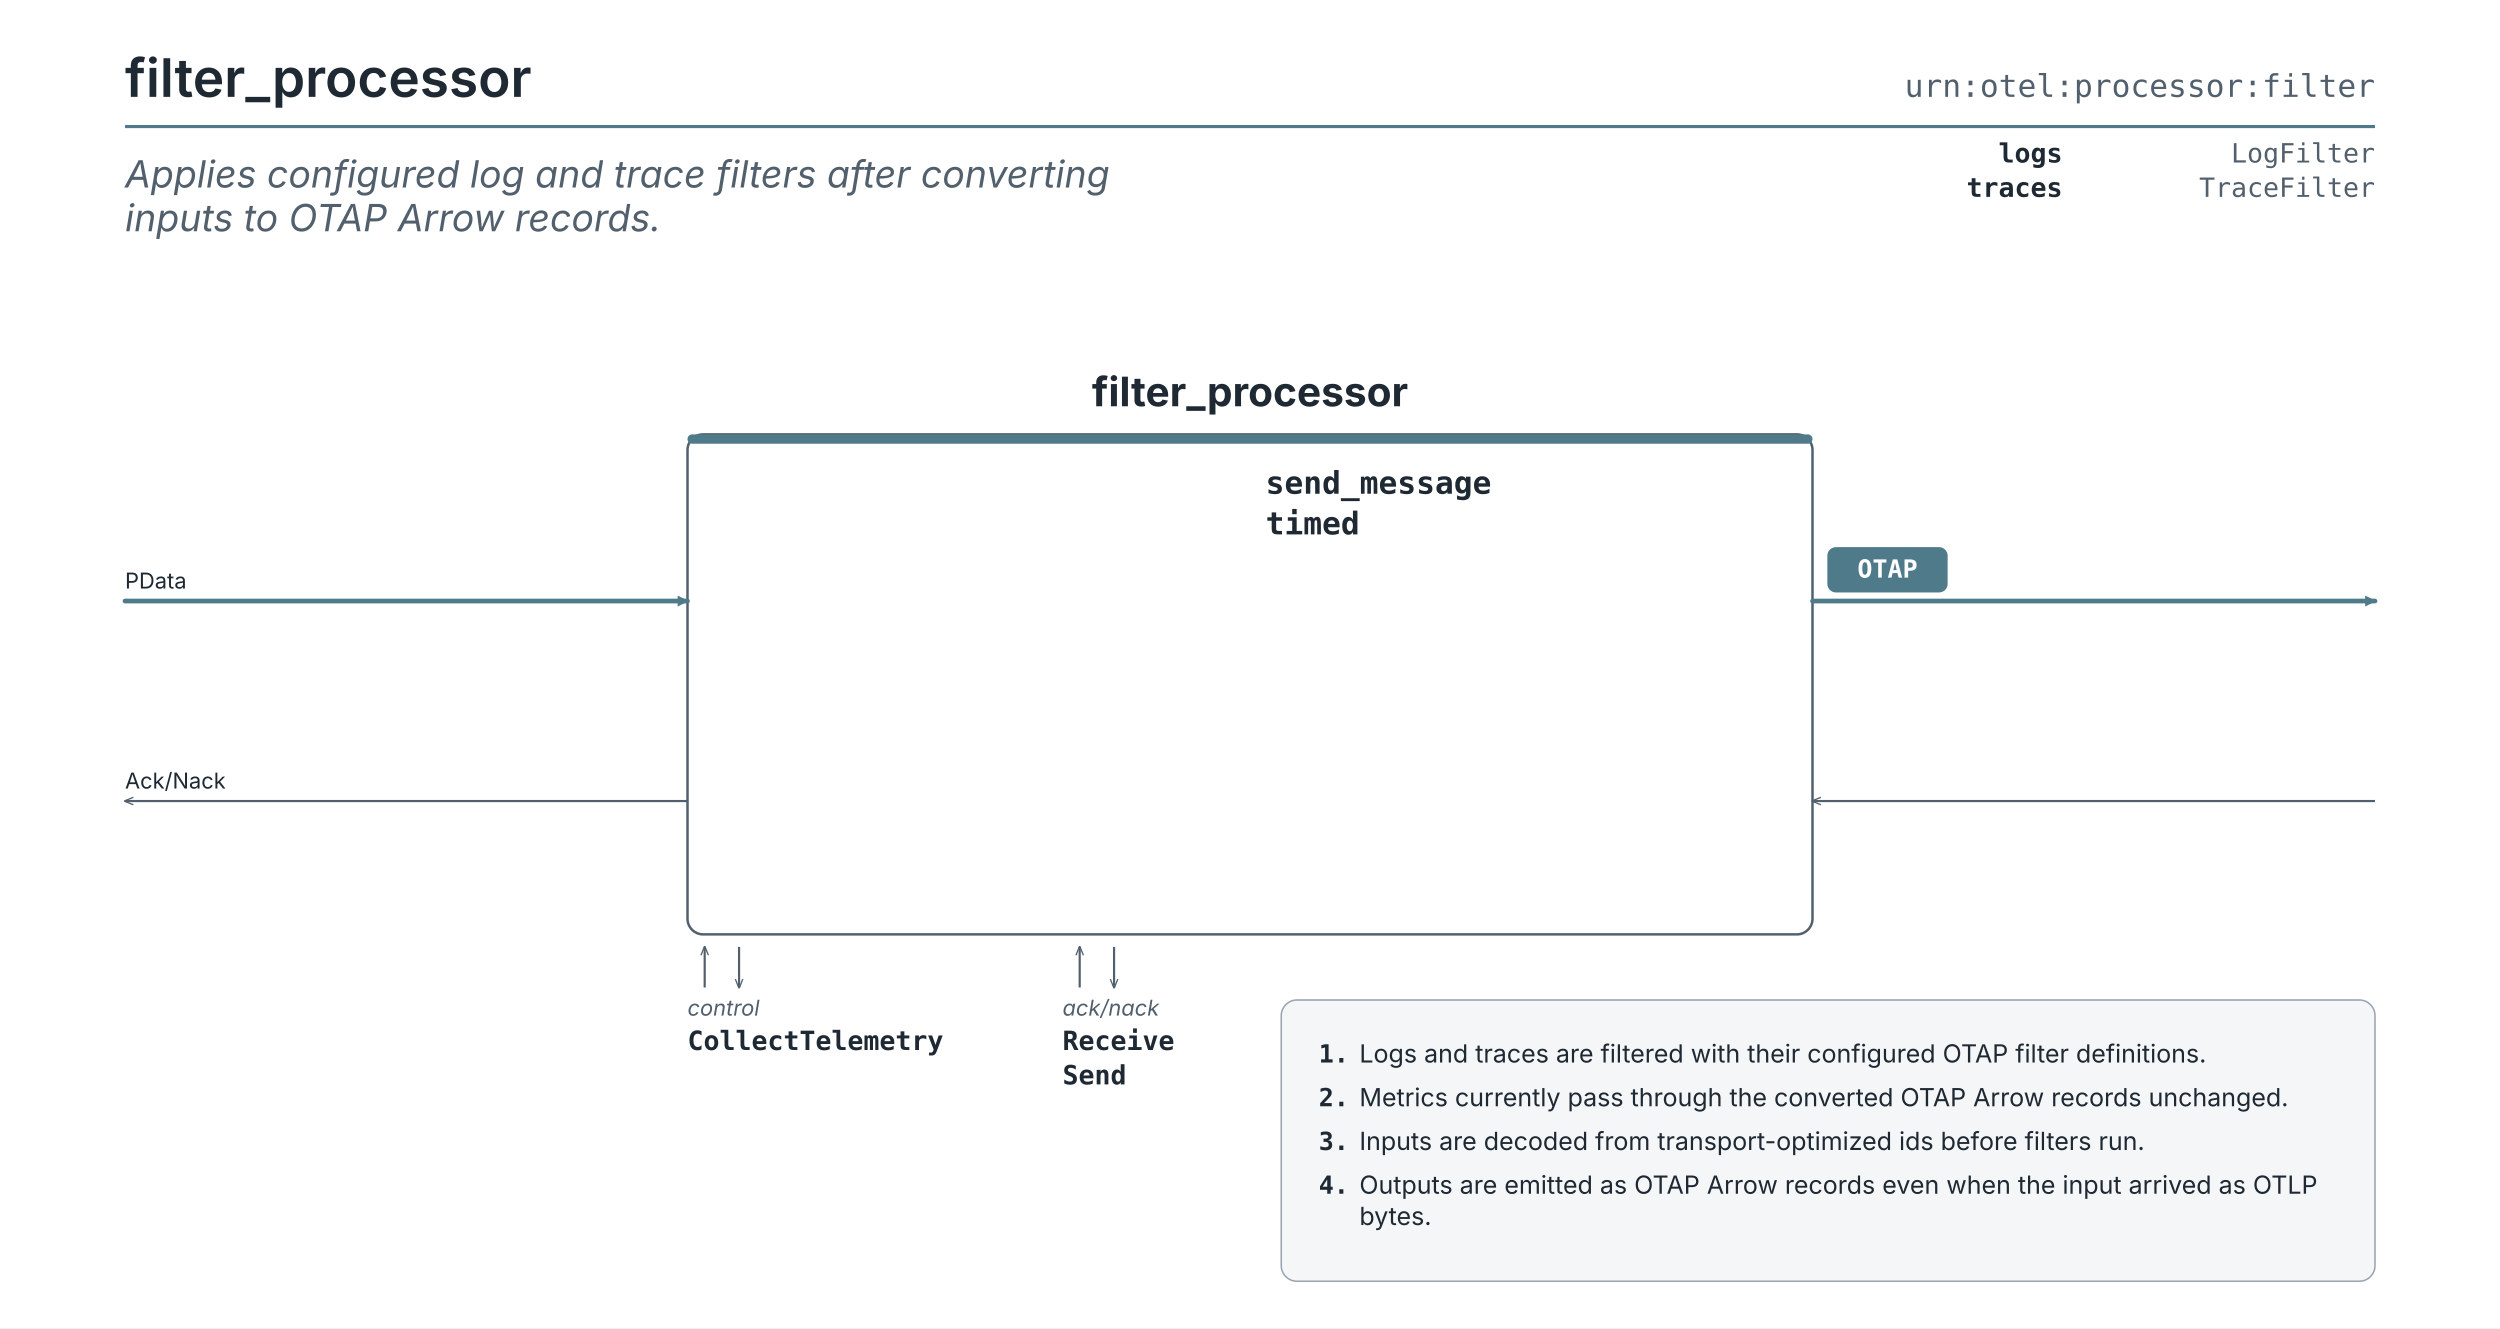
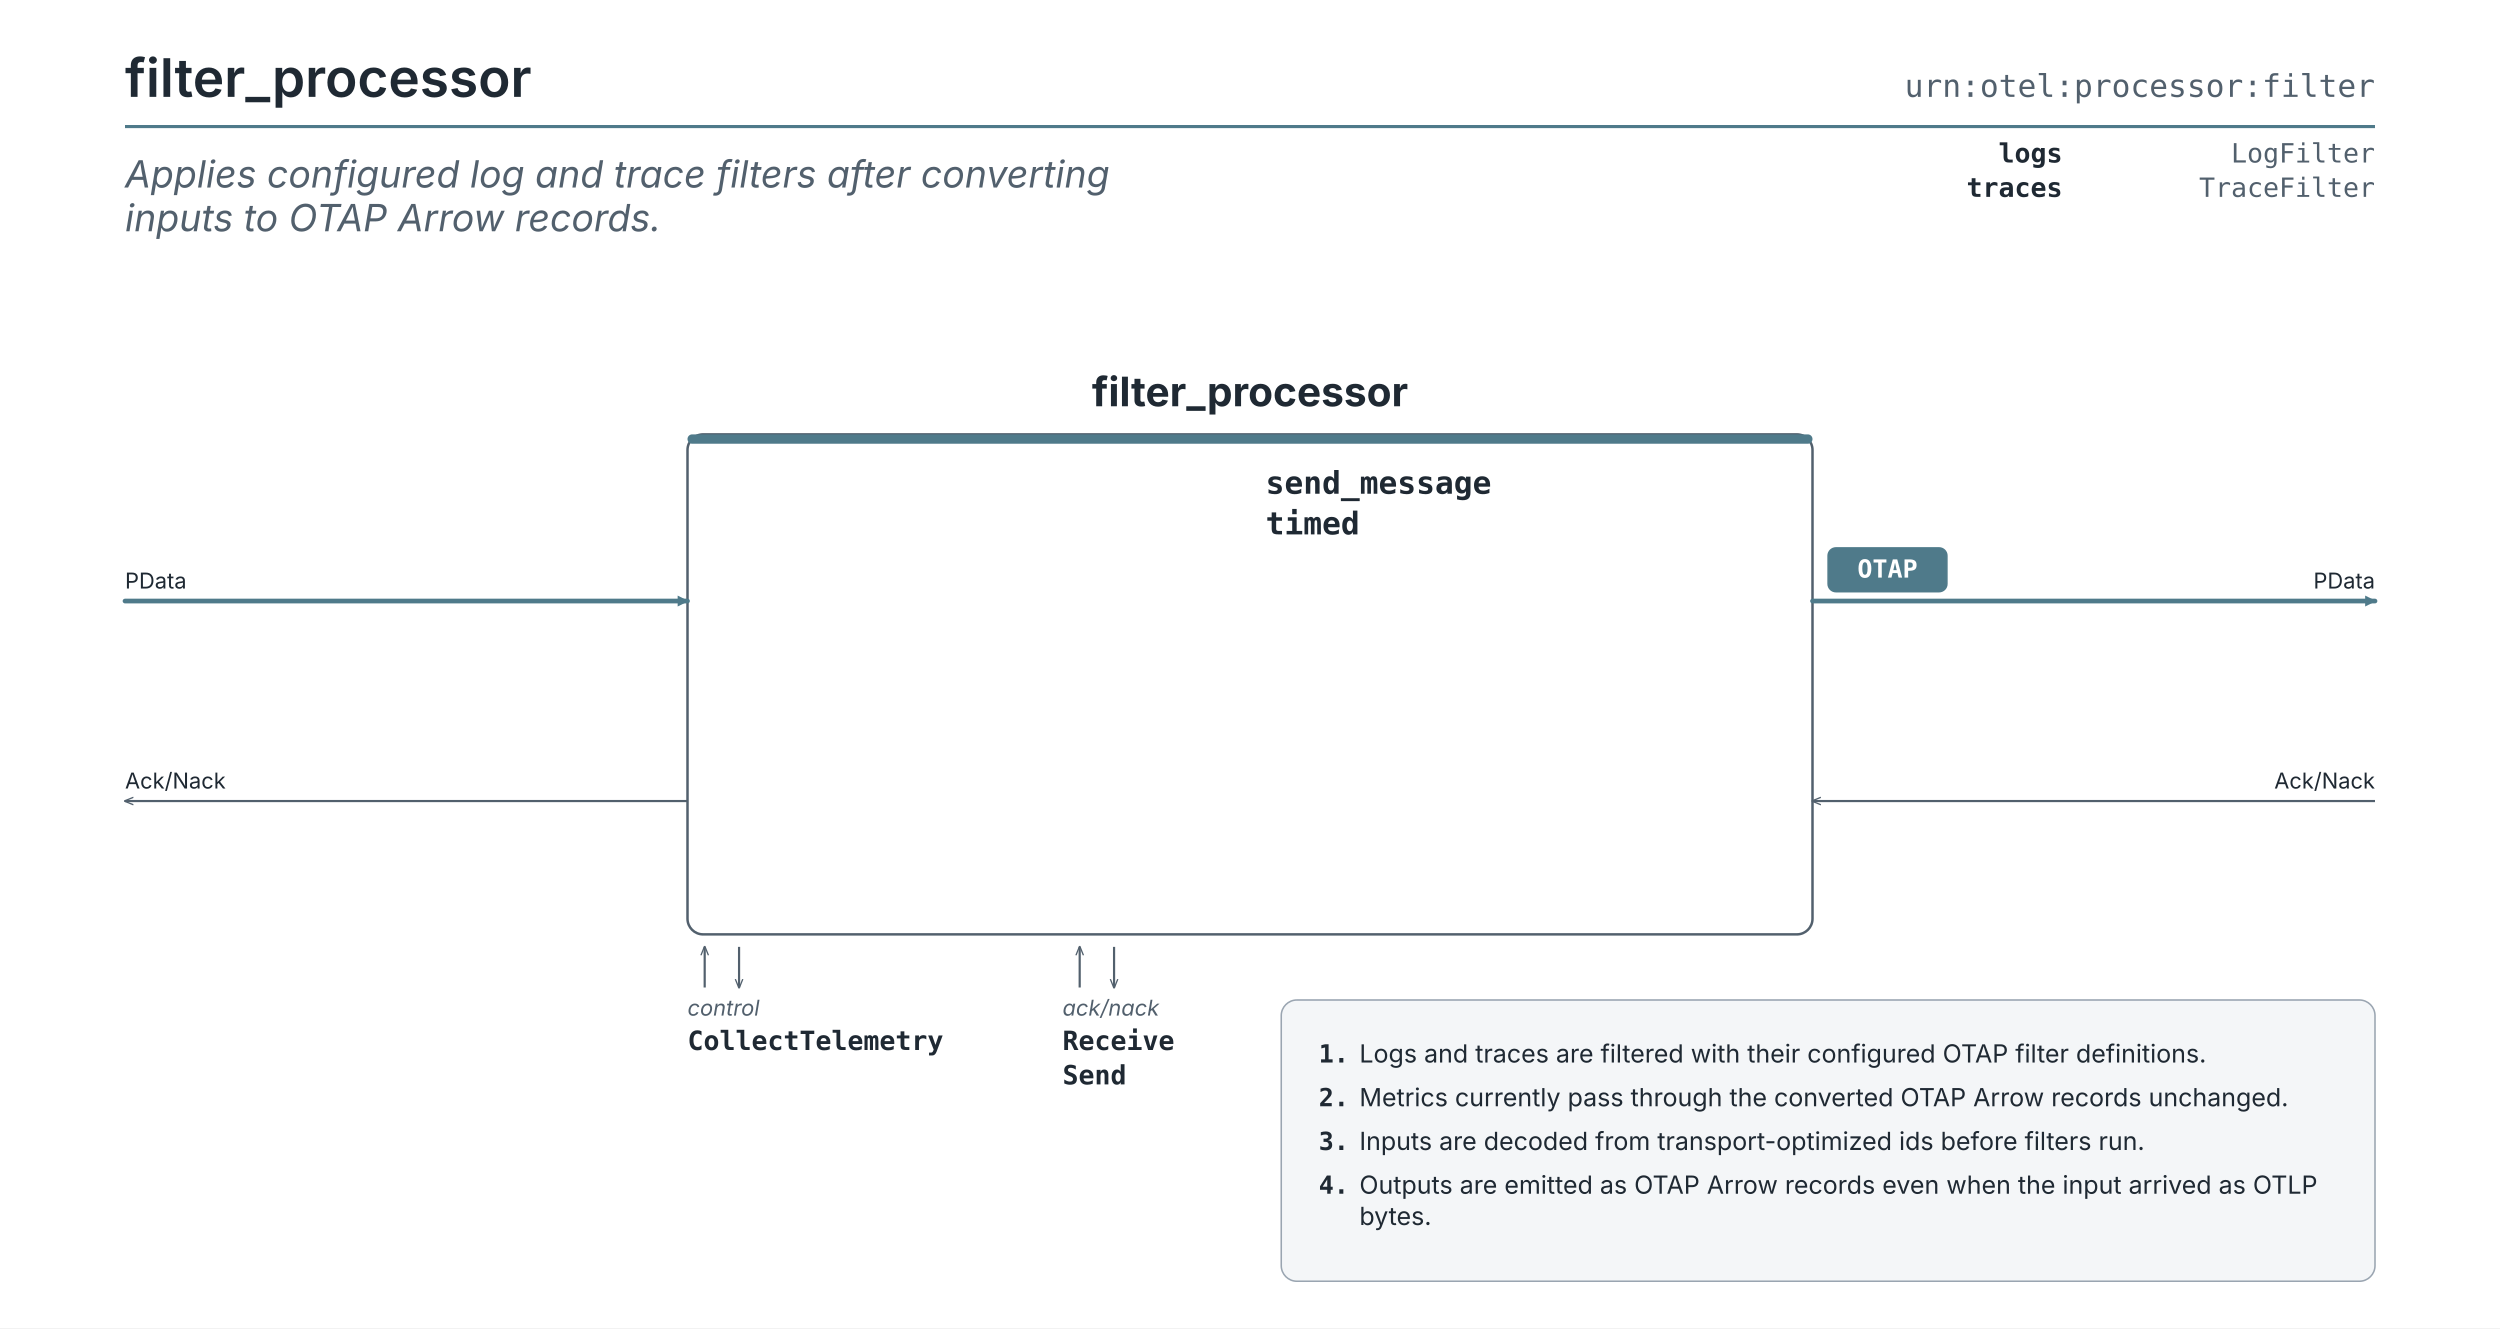
<svg xmlns="http://www.w3.org/2000/svg" width="1600" height="850" viewBox="0 0 1600 850" font-family="Inter, 'Helvetica Neue', Arial, sans-serif">
  <rect width="1600" height="850" fill="#ffffff" />
  <defs>
    <marker id="ah-pdata" viewBox="0 0 10 10" refX="9" refY="5" markerWidth="7" markerHeight="7" orient="auto-start-reverse" markerUnits="userSpaceOnUse">
      <path d="M0,0 L10,5 L0,10 z" fill="context-stroke" />
    </marker>
    <marker id="ah-ctrl" viewBox="0 0 10 10" refX="9" refY="5" markerWidth="6" markerHeight="6" orient="auto-start-reverse" markerUnits="userSpaceOnUse">
      <path d="M0,1 L10,5 L0,9" fill="none" stroke="context-stroke" stroke-width="1.4" />
    </marker>
  </defs>
  <rect x="80" y="80" width="1440" height="2" fill="#4f7a8a" />
  <text x="80" y="62" font-size="34" font-weight="600" fill="#1f2933">filter_processor</text>
  <text x="1520" y="62" font-size="20" font-family="'JetBrains Mono', Menlo, Consolas, monospace" fill="#52606d" text-anchor="end">urn:otel:processor:filter</text>
  <text x="80" y="120" font-size="24" font-style="italic" fill="#52606d">
    <tspan x="80" dy="0">Applies configured log and trace filters after converting</tspan>
    <tspan x="80" dy="28">inputs to OTAP Arrow records.</tspan>
  </text>
  <text x="1320" y="104" text-anchor="end" font-size="17" font-weight="700" font-family="'JetBrains Mono', Menlo, Consolas, monospace" fill="#1f2933">logs</text>
  <text x="1520" y="104" text-anchor="end" font-size="17" font-family="'JetBrains Mono', Menlo, Consolas, monospace" fill="#52606d">LogFilter</text>
  <text x="1320" y="126" text-anchor="end" font-size="17" font-weight="700" font-family="'JetBrains Mono', Menlo, Consolas, monospace" fill="#1f2933">traces</text>
  <text x="1520" y="126" text-anchor="end" font-size="17" font-family="'JetBrains Mono', Menlo, Consolas, monospace" fill="#52606d">TraceFilter</text>
  <text x="800.0" y="260" text-anchor="middle" font-size="26" font-weight="700" fill="#1f2933">filter_processor</text>
  <g>
    <rect x="440.0" y="278" width="720" height="320" rx="10" ry="10" fill="white" stroke="#52606d" stroke-width="1.6" />
    <rect x="440.0" y="278" width="720" height="6" rx="3" ry="3" fill="#4f7a8a" />
    <text x="800.0" y="306" text-anchor="middle" font-size="26" font-weight="600" fill="#1f2933" />
  </g>
  <text x="810.0" y="316" font-size="20" font-weight="700" font-family="'JetBrains Mono', Menlo, Consolas, monospace" fill="#1f2933">send_message</text>
  <text x="810.0" y="342" font-size="20" font-weight="700" font-family="'JetBrains Mono', Menlo, Consolas, monospace" fill="#1f2933">timed</text>
  <line x1="80" y1="384.667" x2="440.0" y2="384.667" stroke="#4f7a8a" stroke-width="3.0" stroke-linecap="round" marker-end="url(#ah-pdata)" />
  <line x1="1160.0" y1="384.667" x2="1520" y2="384.667" stroke="#4f7a8a" stroke-width="3.0" stroke-linecap="round" marker-end="url(#ah-pdata)" />
  <g>
    <rect x="1170.0" y="350.667" width="76" height="28" rx="5" ry="5" fill="#4f7a8a" stroke="#4f7a8a" />
    <text x="1208.0" y="369.667" text-anchor="middle" font-size="16" font-weight="700" font-family="'JetBrains Mono', Menlo, Consolas, monospace" fill="white">OTAP</text>
  </g>
  <line x1="1520" y1="512.667" x2="1160.0" y2="512.667" stroke="#52606d" stroke-width="1.4" marker-end="url(#ah-ctrl)" />
  <line x1="440.0" y1="512.667" x2="80" y2="512.667" stroke="#52606d" stroke-width="1.4" marker-end="url(#ah-ctrl)" />
  <text x="80" y="376.667" text-anchor="start" font-size="14" fill="#1f2933">PData</text>
  <text x="80" y="504.667" text-anchor="start" font-size="14" fill="#1f2933">Ack/Nack</text>
+   <text x="1520" y="376.667" text-anchor="end" font-size="14" fill="#1f2933">PData</text>
+   <text x="1520" y="504.667" text-anchor="end" font-size="14" fill="#1f2933">Ack/Nack</text>
  <line x1="451.0" y1="632" x2="451.0" y2="606" stroke="#52606d" stroke-width="1.4" marker-end="url(#ah-ctrl)" />
  <line x1="473.0" y1="606" x2="473.0" y2="632" stroke="#52606d" stroke-width="1.4" marker-end="url(#ah-ctrl)" />
  <text x="440.0" y="650" font-size="14" font-style="italic" fill="#52606d">control</text>
  <text x="440.0" y="672" font-size="17" font-weight="700" font-family="'JetBrains Mono', Menlo, Consolas, monospace" fill="#1f2933">CollectTelemetry</text>
  <line x1="691.0" y1="632" x2="691.0" y2="606" stroke="#52606d" stroke-width="1.4" marker-end="url(#ah-ctrl)" />
  <line x1="713.0" y1="606" x2="713.0" y2="632" stroke="#52606d" stroke-width="1.4" marker-end="url(#ah-ctrl)" />
  <text x="680.0" y="650" font-size="14" font-style="italic" fill="#52606d">ack/nack</text>
  <text x="680.0" y="672" font-size="17" font-weight="700" font-family="'JetBrains Mono', Menlo, Consolas, monospace" fill="#1f2933">Receive</text>
  <text x="680.0" y="694" font-size="17" font-weight="700" font-family="'JetBrains Mono', Menlo, Consolas, monospace" fill="#1f2933">Send</text>
  <rect x="820" y="640" width="700" height="180" rx="10" ry="10" fill="#f4f6f8" stroke="#9aa5b1" stroke-width="1" />
  <text x="844" y="680" font-size="16" font-weight="700" font-family="'JetBrains Mono', Menlo, Consolas, monospace" fill="#1f2933">1.</text>
  <text x="870" y="680" font-size="16" fill="#1f2933">Logs and traces are filtered with their configured OTAP filter definitions.</text>
  <text x="844" y="708" font-size="16" font-weight="700" font-family="'JetBrains Mono', Menlo, Consolas, monospace" fill="#1f2933">2.</text>
  <text x="870" y="708" font-size="16" fill="#1f2933">Metrics currently pass through the converted OTAP Arrow records unchanged.</text>
  <text x="844" y="736" font-size="16" font-weight="700" font-family="'JetBrains Mono', Menlo, Consolas, monospace" fill="#1f2933">3.</text>
  <text x="870" y="736" font-size="16" fill="#1f2933">Inputs are decoded from transport-optimized ids before filters run.</text>
  <text x="844" y="764" font-size="16" font-weight="700" font-family="'JetBrains Mono', Menlo, Consolas, monospace" fill="#1f2933">4.</text>
  <text x="870" y="764" font-size="16" fill="#1f2933">Outputs are emitted as OTAP Arrow records even when the input arrived as OTLP</text>
  <text x="870" y="784" font-size="16" fill="#1f2933">bytes.</text>
</svg>
